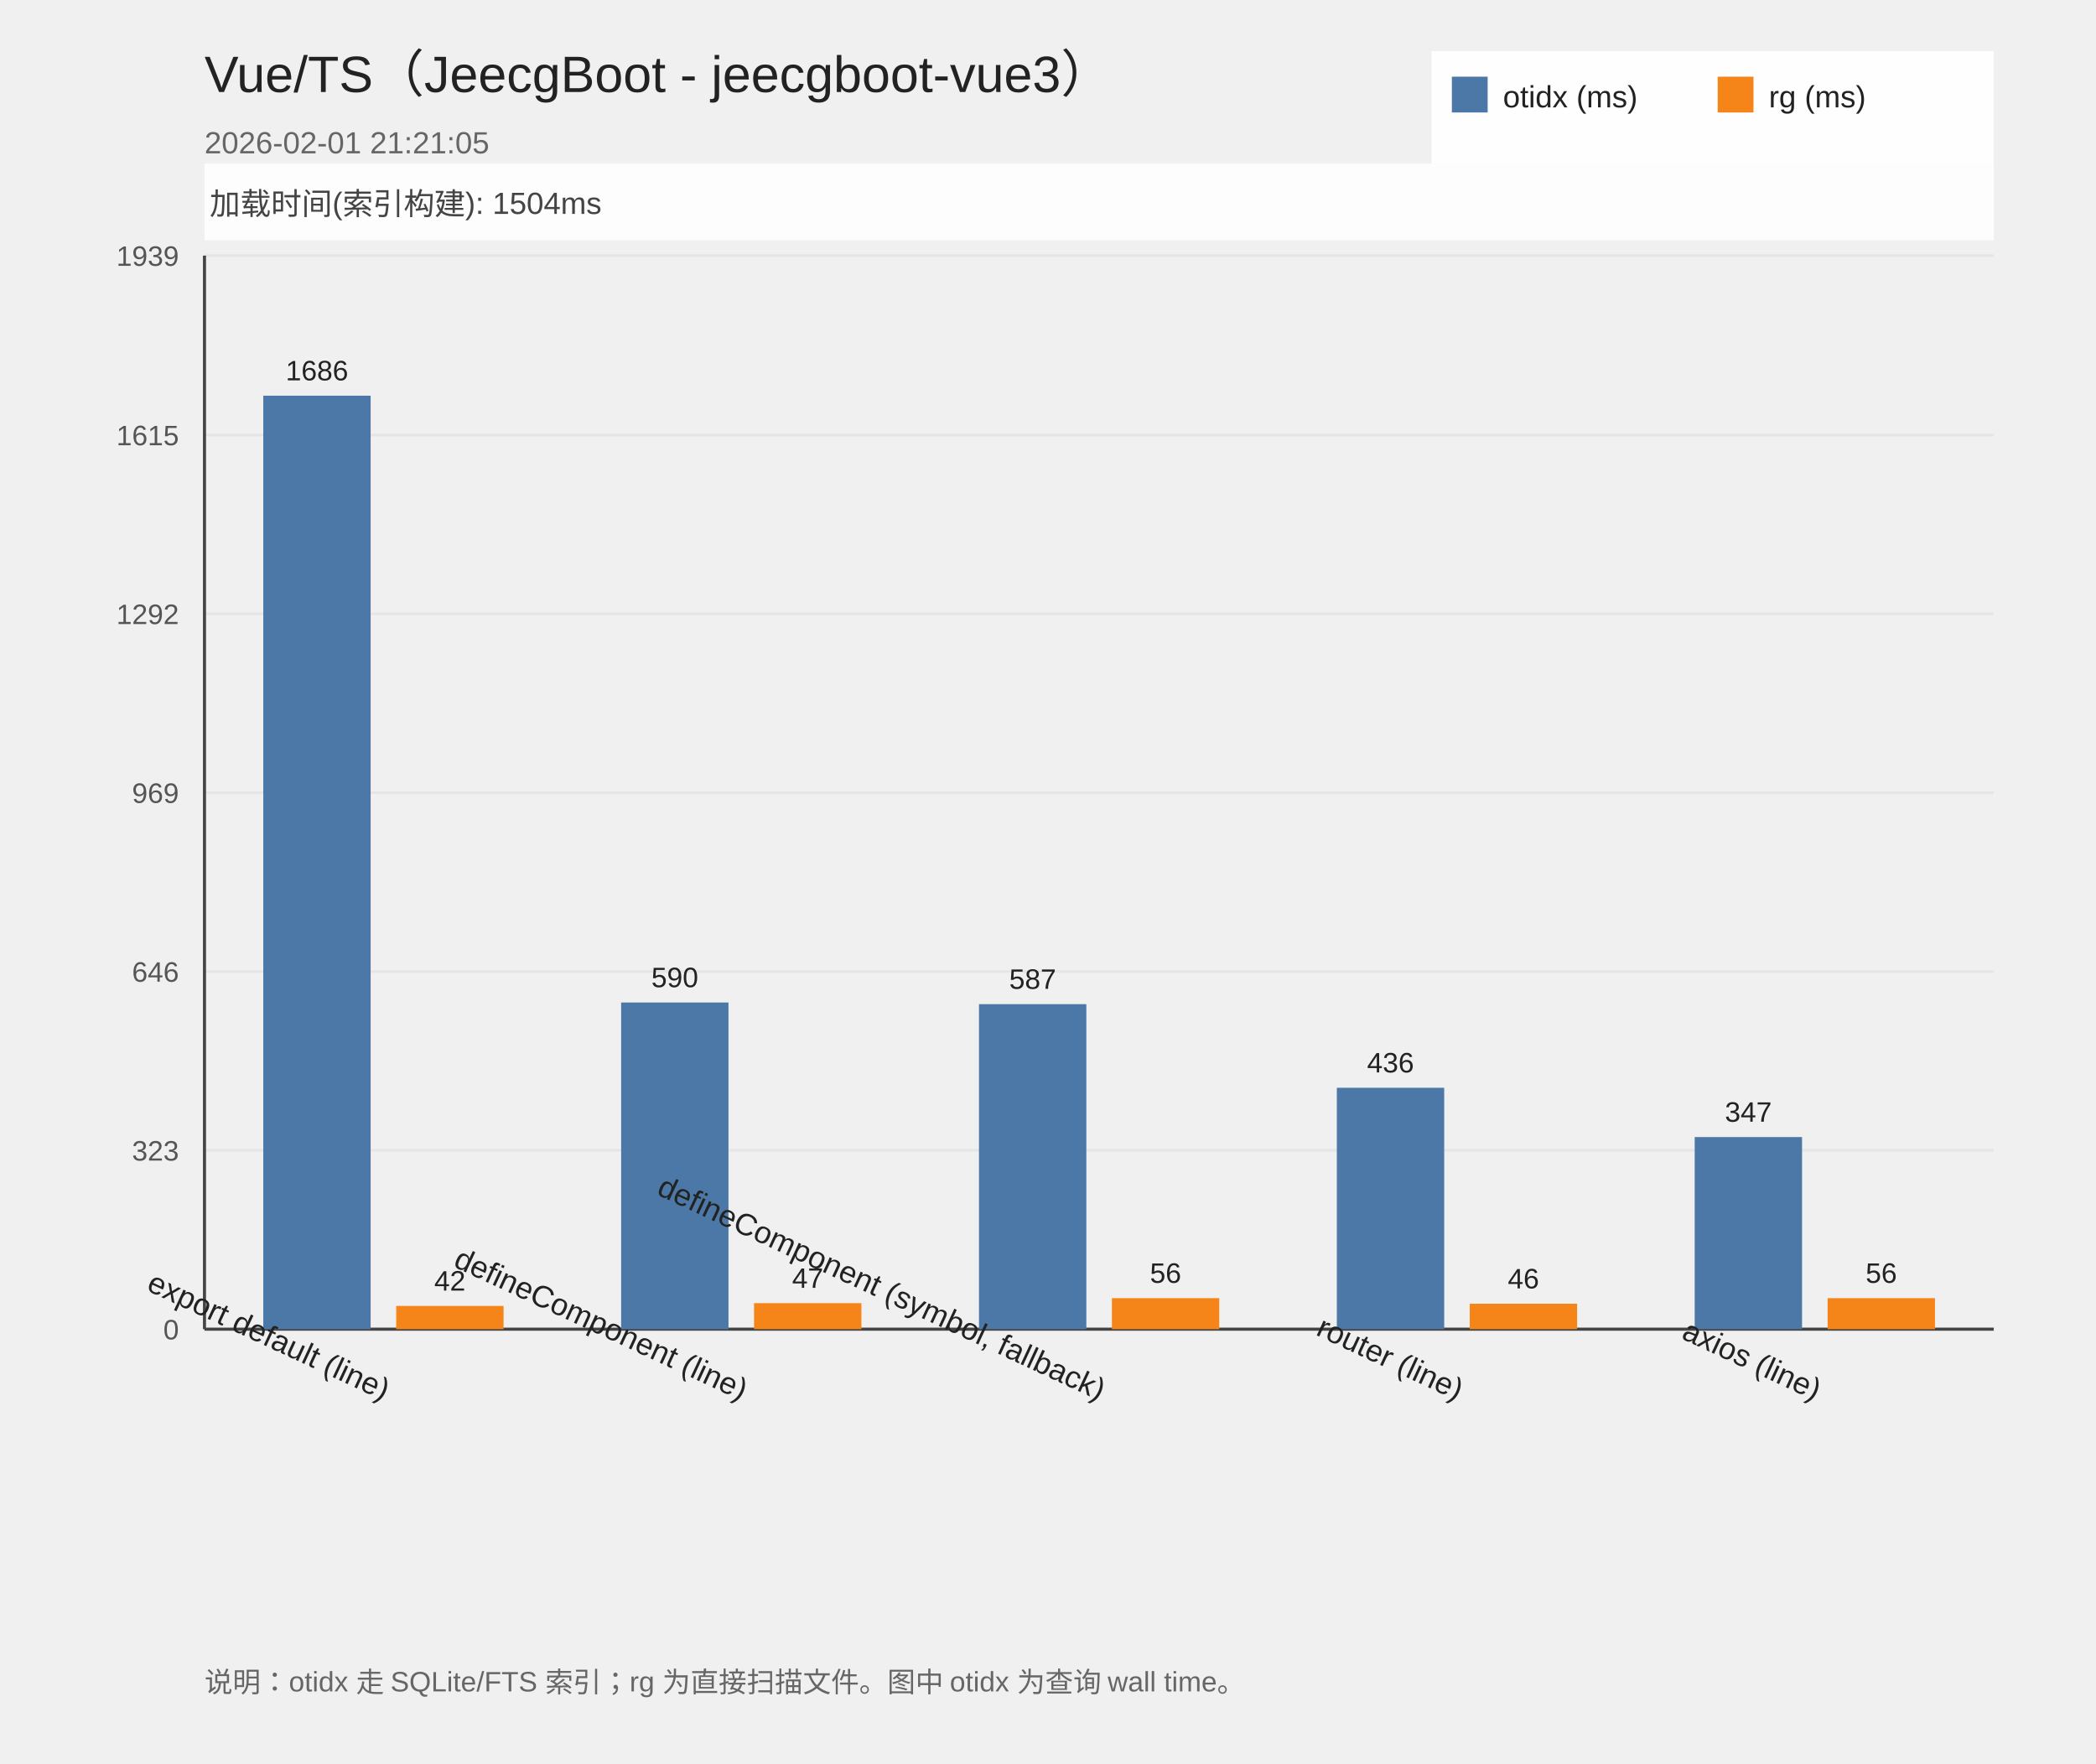
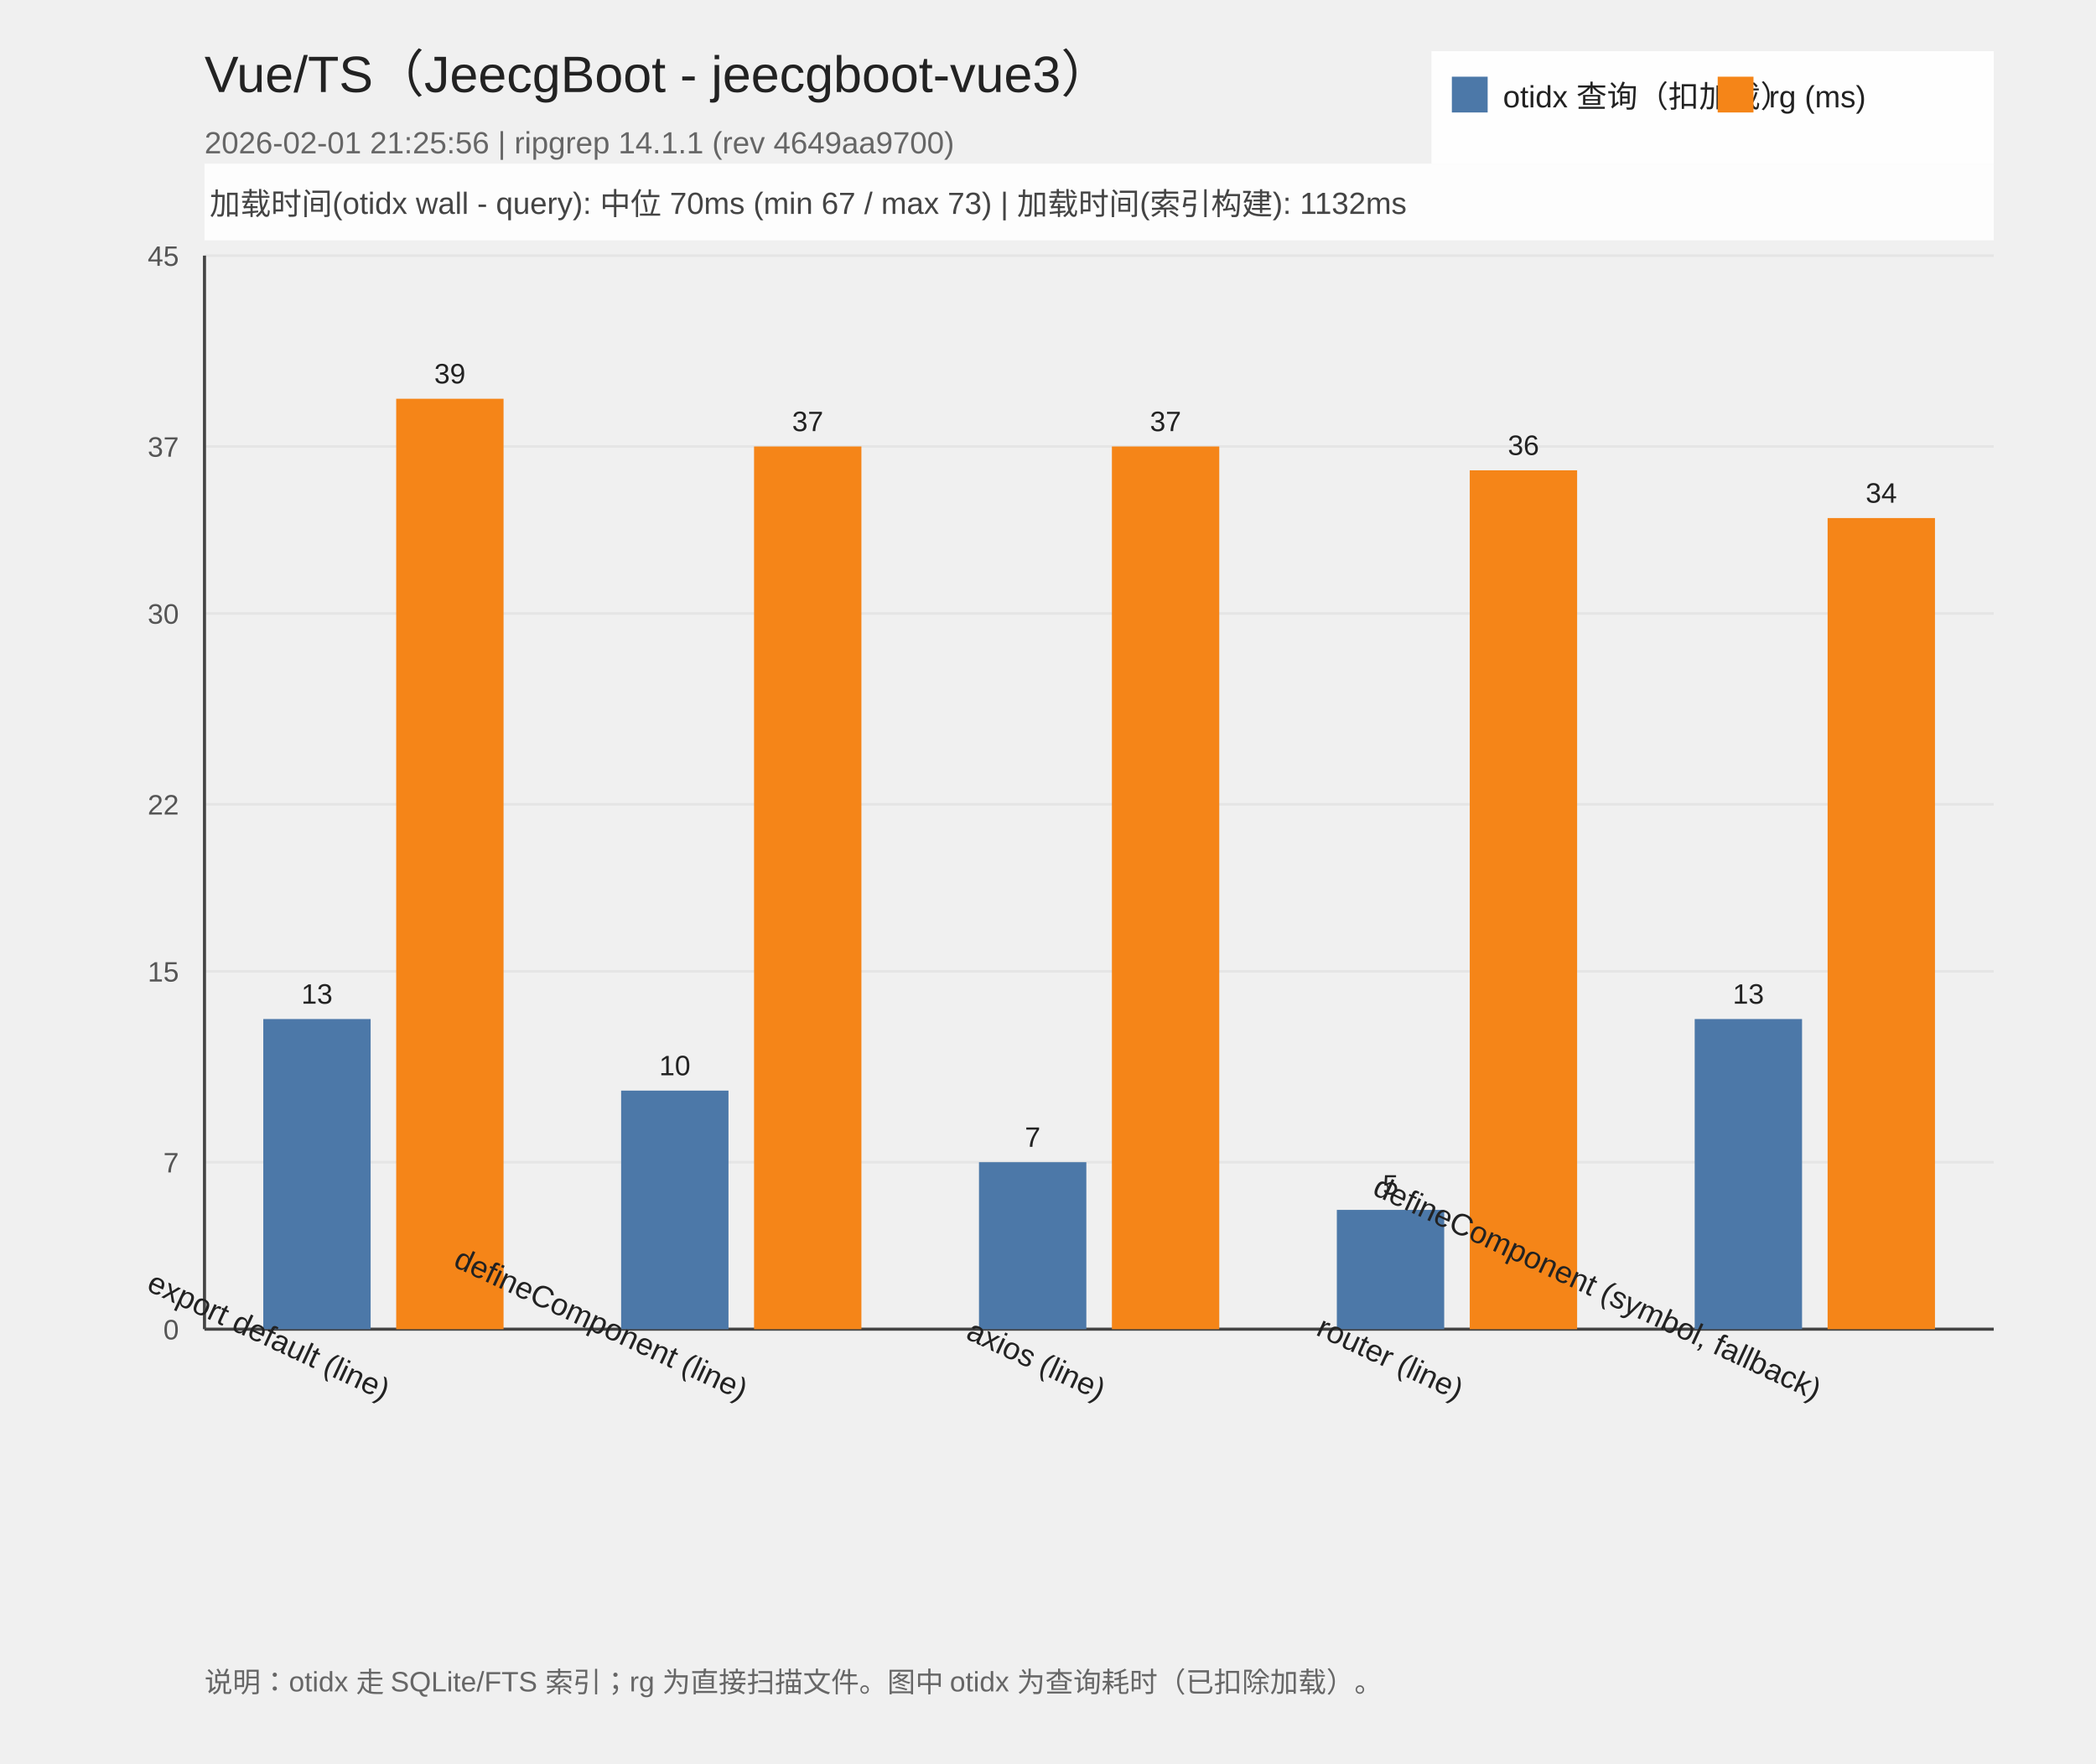
<svg xmlns="http://www.w3.org/2000/svg" width="820" height="690" viewBox="0 0 820 690">
  <style>text{font-family:Segoe UI, Microsoft YaHei, Arial, sans-serif;}</style>
  <text x="80" y="36" font-size="20" fill="#222">Vue/TS（JeecgBoot - jeecgboot-vue3）</text>
-   <text x="80" y="60" font-size="12" fill="#666">2026-02-01 21:21:05</text>
+   <text x="80" y="60" font-size="12" fill="#666">2026-02-01 21:25:56 | ripgrep 14.1.1 (rev 4649aa9700)</text>
  <rect x="560" y="20" width="220" height="44" fill="white" opacity="0.9" />
  <rect x="568" y="30" width="14" height="14" fill="#4C78A8" />
-   <text x="588" y="42" font-size="12" fill="#222">otidx (ms)</text>
+   <text x="588" y="42" font-size="12" fill="#222">otidx 查询（扣加载）</text>
  <rect x="672" y="30" width="14" height="14" fill="#F58518" />
  <text x="692" y="42" font-size="12" fill="#222">rg (ms)</text>
  <rect x="80" y="64" width="700" height="30" fill="white" opacity="0.85" />
-   <text x="82" y="84" font-size="12" fill="#444">加载时间(索引构建): 1504ms</text>
+   <text x="82" y="84" font-size="12" fill="#444">加载时间(otidx wall - query): 中位 70ms (min 67 / max 73) | 加载时间(索引构建): 1132ms</text>
  <line x1="80" y1="520.00" x2="780" y2="520.00" stroke="#e5e5e5" stroke-width="1" />
  <text x="70" y="524.00" font-size="11" text-anchor="end" fill="#555">0</text>
-   <line x1="80" y1="450.04" x2="780" y2="450.04" stroke="#e5e5e5" stroke-width="1" />
-   <text x="70" y="454.04" font-size="11" text-anchor="end" fill="#555">323</text>
-   <line x1="80" y1="380.07" x2="780" y2="380.07" stroke="#e5e5e5" stroke-width="1" />
-   <text x="70" y="384.07" font-size="11" text-anchor="end" fill="#555">646</text>
-   <line x1="80" y1="310.11" x2="780" y2="310.11" stroke="#e5e5e5" stroke-width="1" />
-   <text x="70" y="314.11" font-size="11" text-anchor="end" fill="#555">969</text>
-   <line x1="80" y1="240.14" x2="780" y2="240.14" stroke="#e5e5e5" stroke-width="1" />
-   <text x="70" y="244.14" font-size="11" text-anchor="end" fill="#555">1292</text>
-   <line x1="80" y1="170.18" x2="780" y2="170.18" stroke="#e5e5e5" stroke-width="1" />
-   <text x="70" y="174.18" font-size="11" text-anchor="end" fill="#555">1615</text>
+   <line x1="80" y1="454.67" x2="780" y2="454.67" stroke="#e5e5e5" stroke-width="1" />
+   <text x="70" y="458.67" font-size="11" text-anchor="end" fill="#555">7</text>
+   <line x1="80" y1="380.00" x2="780" y2="380.00" stroke="#e5e5e5" stroke-width="1" />
+   <text x="70" y="384.00" font-size="11" text-anchor="end" fill="#555">15</text>
+   <line x1="80" y1="314.67" x2="780" y2="314.67" stroke="#e5e5e5" stroke-width="1" />
+   <text x="70" y="318.67" font-size="11" text-anchor="end" fill="#555">22</text>
+   <line x1="80" y1="240.00" x2="780" y2="240.00" stroke="#e5e5e5" stroke-width="1" />
+   <text x="70" y="244.00" font-size="11" text-anchor="end" fill="#555">30</text>
+   <line x1="80" y1="174.67" x2="780" y2="174.67" stroke="#e5e5e5" stroke-width="1" />
+   <text x="70" y="178.67" font-size="11" text-anchor="end" fill="#555">37</text>
  <line x1="80" y1="100.00" x2="780" y2="100.00" stroke="#e5e5e5" stroke-width="1" />
-   <text x="70" y="104.00" font-size="11" text-anchor="end" fill="#555">1939</text>
+   <text x="70" y="104.00" font-size="11" text-anchor="end" fill="#555">45</text>
  <line x1="80" y1="520" x2="780" y2="520" stroke="#444" stroke-width="1.2" />
  <line x1="80" y1="100" x2="80" y2="520" stroke="#444" stroke-width="1.2" />
-   <rect x="103.00" y="154.80" width="42" height="365.20" fill="#4C78A8" />
-   <rect x="155.00" y="510.90" width="42" height="9.10" fill="#F58518" />
-   <text x="124.00" y="148.80" font-size="11" text-anchor="middle" fill="#222">1686</text>
-   <text x="176.00" y="504.90" font-size="11" text-anchor="middle" fill="#222">42</text>
+   <rect x="103.00" y="398.67" width="42" height="121.33" fill="#4C78A8" />
+   <rect x="155.00" y="156.00" width="42" height="364.00" fill="#F58518" />
+   <text x="124.00" y="392.67" font-size="11" text-anchor="middle" fill="#222">13</text>
+   <text x="176.00" y="150.00" font-size="11" text-anchor="middle" fill="#222">39</text>
  <text x="150.00" y="548.00" font-size="12" text-anchor="end" fill="#222" transform="rotate(25 150.00 548.00)">export default (line)</text>
-   <rect x="243.00" y="392.20" width="42" height="127.80" fill="#4C78A8" />
-   <rect x="295.00" y="509.82" width="42" height="10.18" fill="#F58518" />
-   <text x="264.00" y="386.20" font-size="11" text-anchor="middle" fill="#222">590</text>
-   <text x="316.00" y="503.82" font-size="11" text-anchor="middle" fill="#222">47</text>
+   <rect x="243.00" y="426.67" width="42" height="93.33" fill="#4C78A8" />
+   <rect x="295.00" y="174.67" width="42" height="345.33" fill="#F58518" />
+   <text x="264.00" y="420.67" font-size="11" text-anchor="middle" fill="#222">10</text>
+   <text x="316.00" y="168.67" font-size="11" text-anchor="middle" fill="#222">37</text>
  <text x="290.00" y="548.00" font-size="12" text-anchor="end" fill="#222" transform="rotate(25 290.00 548.00)">defineComponent (line)</text>
-   <rect x="383.00" y="392.85" width="42" height="127.15" fill="#4C78A8" />
-   <rect x="435.00" y="507.87" width="42" height="12.13" fill="#F58518" />
-   <text x="404.00" y="386.85" font-size="11" text-anchor="middle" fill="#222">587</text>
-   <text x="456.00" y="501.87" font-size="11" text-anchor="middle" fill="#222">56</text>
-   <text x="430.00" y="548.00" font-size="12" text-anchor="end" fill="#222" transform="rotate(25 430.00 548.00)">defineComponent (symbol, fallback)</text>
-   <rect x="523.00" y="425.56" width="42" height="94.44" fill="#4C78A8" />
-   <rect x="575.00" y="510.04" width="42" height="9.96" fill="#F58518" />
-   <text x="544.00" y="419.56" font-size="11" text-anchor="middle" fill="#222">436</text>
-   <text x="596.00" y="504.04" font-size="11" text-anchor="middle" fill="#222">46</text>
+   <rect x="383.00" y="454.67" width="42" height="65.33" fill="#4C78A8" />
+   <rect x="435.00" y="174.67" width="42" height="345.33" fill="#F58518" />
+   <text x="404.00" y="448.67" font-size="11" text-anchor="middle" fill="#222">7</text>
+   <text x="456.00" y="168.67" font-size="11" text-anchor="middle" fill="#222">37</text>
+   <text x="430.00" y="548.00" font-size="12" text-anchor="end" fill="#222" transform="rotate(25 430.00 548.00)">axios (line)</text>
+   <rect x="523.00" y="473.33" width="42" height="46.67" fill="#4C78A8" />
+   <rect x="575.00" y="184.00" width="42" height="336.00" fill="#F58518" />
+   <text x="544.00" y="467.33" font-size="11" text-anchor="middle" fill="#222">5</text>
+   <text x="596.00" y="178.00" font-size="11" text-anchor="middle" fill="#222">36</text>
  <text x="570.00" y="548.00" font-size="12" text-anchor="end" fill="#222" transform="rotate(25 570.00 548.00)">router (line)</text>
-   <rect x="663.00" y="444.84" width="42" height="75.16" fill="#4C78A8" />
-   <rect x="715.00" y="507.87" width="42" height="12.13" fill="#F58518" />
-   <text x="684.00" y="438.84" font-size="11" text-anchor="middle" fill="#222">347</text>
-   <text x="736.00" y="501.87" font-size="11" text-anchor="middle" fill="#222">56</text>
-   <text x="710.00" y="548.00" font-size="12" text-anchor="end" fill="#222" transform="rotate(25 710.00 548.00)">axios (line)</text>
-   <text x="80" y="662" font-size="11" fill="#666">说明：otidx 走 SQLite/FTS 索引；rg 为直接扫描文件。图中 otidx 为查询 wall time。</text>
+   <rect x="663.00" y="398.67" width="42" height="121.33" fill="#4C78A8" />
+   <rect x="715.00" y="202.67" width="42" height="317.33" fill="#F58518" />
+   <text x="684.00" y="392.67" font-size="11" text-anchor="middle" fill="#222">13</text>
+   <text x="736.00" y="196.67" font-size="11" text-anchor="middle" fill="#222">34</text>
+   <text x="710.00" y="548.00" font-size="12" text-anchor="end" fill="#222" transform="rotate(25 710.00 548.00)">defineComponent (symbol, fallback)</text>
+   <text x="80" y="662" font-size="11" fill="#666">说明：otidx 走 SQLite/FTS 索引；rg 为直接扫描文件。图中 otidx 为查询耗时（已扣除加载）。</text>
</svg>
